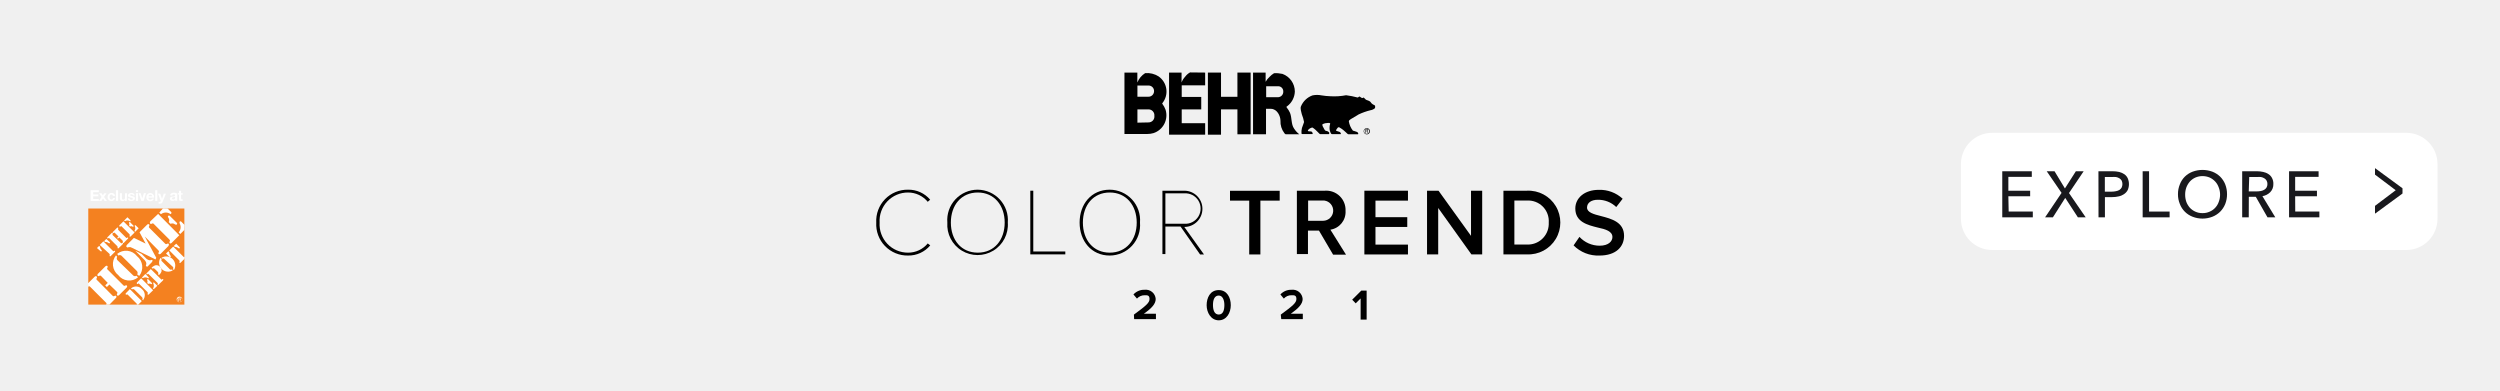
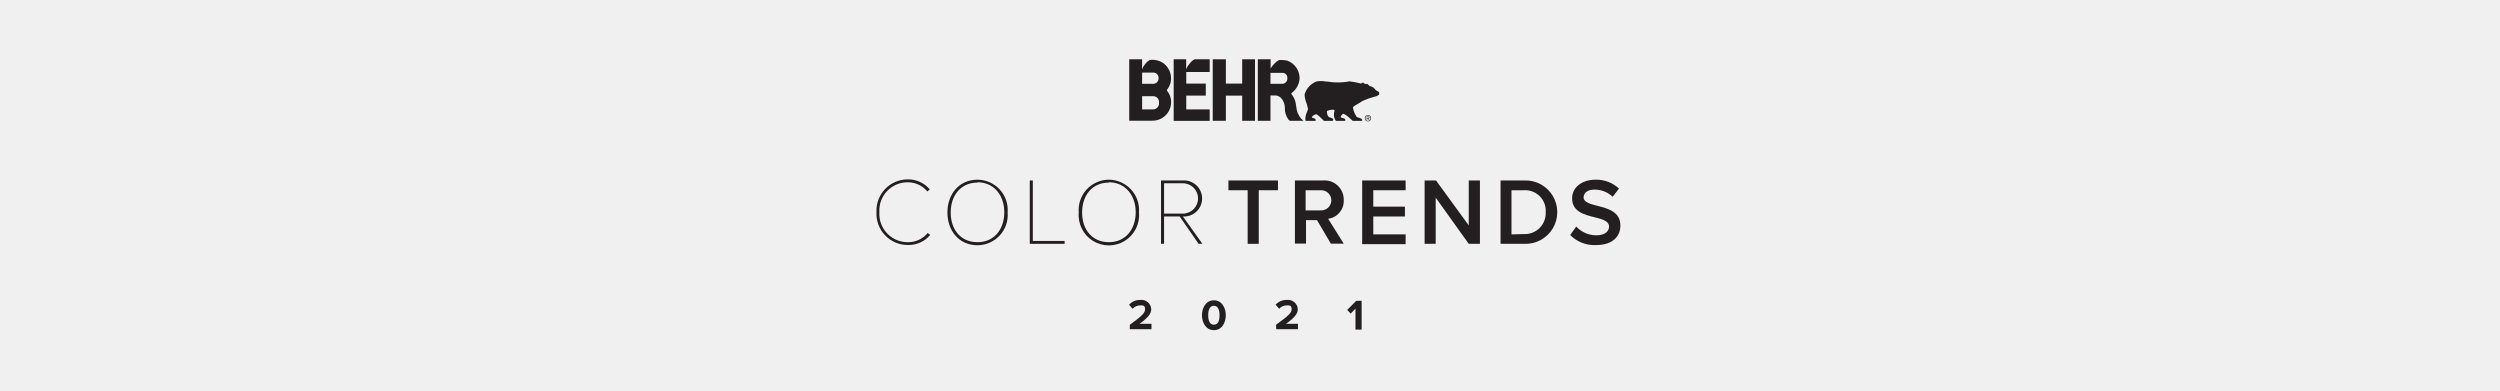
<svg xmlns="http://www.w3.org/2000/svg" viewBox="0 0 320 50">
  <g id="Layer_2" data-name="Layer 2">
    <g id="rect">
      <rect width="320" height="50" fill="none" />
    </g>
    <g id="Layer_8" data-name="Layer 8">
-       <g id="Layer_2_Image" data-name="Layer 2 Image">
-         <path d="M174.78,17h.07v-.21h.09l.13.21h.08l-.13-.21a.13.13,0,0,0,.1-.13c0-.1-.05-.14-.16-.14h-.18Zm.15-.27h-.08v-.15h.1s.1,0,.1.08,0,.07-.12.07Z" />
-         <path d="M174.94,16.4h0a.4.4,0,1,0,.41.38A.39.39,0,0,0,174.91,16.4Zm.32.4a.33.33,0,1,1-.33-.33A.32.32,0,0,1,175.26,16.8Z" />
-         <path d="M176,13.51a.62.62,0,0,1,0,.33,1.11,1.11,0,0,1-.58.27,8.05,8.05,0,0,0-1.52.54c-.31.2-.83.49-1,.6s-.22.16-.25.27a2.55,2.55,0,0,0,.52,1.2c.13.05.42.11.55.18s.2.29.07.29h-1.18c-.18,0-.4-.45-1.18-.89-.15-.07-.24.09-.29.16s-.13.17-.13.24.31.11.45.18a.28.28,0,0,1,.15.15.11.11,0,0,1,0,.14.1.1,0,0,1-.07,0h-1c-.09,0-.15,0-.24-.22a1.06,1.06,0,0,1-.09-.25,1.8,1.8,0,0,1,.06-.89c-.08-.09-.17-.09-.33-.07a1.52,1.52,0,0,0-.63.14c-.11.09,0,.31.07.42s.16.4.34.45a.58.58,0,0,1,.42.22.06.06,0,0,1,0,.07c0,.11,0,.15-.15.13h-1c-.13,0-.47-.53-1-.85a.92.92,0,0,0-.49.25c-.07.07-.13.13-.07.2s.14,0,.23.06A.26.26,0,0,1,168,17s.05.16,0,.16H166.7a.12.12,0,0,1-.11-.07,2.12,2.12,0,0,1,.06-.71c.07-.25.25-.63.27-.76a5.3,5.3,0,0,0-.29-1c-.06-.23-.22-.76-.11-1A2.52,2.52,0,0,1,168,12.21a2.88,2.88,0,0,1,1.17,0,8.48,8.48,0,0,0,1.13.11,8,8,0,0,0,2-.13,10.61,10.61,0,0,1,1.47.29c.13,0,.18-.18.29-.11s.25.24.42.15.09,0,.11,0a1.88,1.88,0,0,0,.25.24c.09.07.49.12.62.34S175.8,13.39,176,13.51Z" />
-         <path d="M166.31,17.19h-1.74a.4.4,0,0,1-.18-.16,2.42,2.42,0,0,1-.49-1.58c0-.59-.42-1.52-1.23-1.52h-.62v3.26h-1.66V9.29H162v1.18a2.36,2.36,0,0,1,.5-.63,2.65,2.65,0,0,1,.58-.47,3.91,3.91,0,0,1,1.08.09,2.41,2.41,0,0,1,1.58,2.26,2.45,2.45,0,0,1-1,1.89c-.05,0-.09.07-.05.14a3.07,3.07,0,0,1,.43.69c.26.65.13,1.45.51,2A2.88,2.88,0,0,0,166.31,17.19Zm-2.68-4.75a.69.69,0,0,0,.63-.72.65.65,0,0,0-.6-.68h-1.59v1.4Z" />
-         <path d="M160.08,9.29v7.9h-1.69V14h-2.1s0,0,0,0v3.24h-1.68V9.29h1.68v3.1h2.1V9.29Z" />
-         <path d="M154.26,9.29v1.63h-3v1.49h2.5V14h-2.5v1.77h3v1.47h-4.62V9.29h1.6v1.27a2.12,2.12,0,0,1,.45-.73,2,2,0,0,1,.63-.56Z" />
-         <path d="M148.3,9.78a2.36,2.36,0,0,1,.47,3.44v.06a2.83,2.83,0,0,1,.42.76,2.4,2.4,0,0,1-1.55,3,2.87,2.87,0,0,1-.77.11l-2.94,0V9.29h1.65v1.27a2.52,2.52,0,0,1,1-1.2A2.74,2.74,0,0,1,148.3,9.78ZM147,15.67a.75.75,0,0,0,.76-.85A.75.75,0,0,0,147,14h-1.41v1.7Zm.72-4a.7.7,0,0,0-.76-.72h-1.37v1.43h1.37a.71.71,0,0,0,.76-.71Z" />
-       </g>
-       <g id="Layer_10" data-name="Layer 10">
-         <path d="M112.16,28.49a4,4,0,0,1,4.07-4.21,3.61,3.61,0,0,1,2.83,1.28l-.31.27a3.25,3.25,0,0,0-2.52-1.19,3.63,3.63,0,0,0-3.64,3.85,3.63,3.63,0,0,0,3.64,3.85,3.24,3.24,0,0,0,2.52-1.18l.32.25a3.62,3.62,0,0,1-2.84,1.3A4,4,0,0,1,112.16,28.49Z" />
-         <path d="M125.16,24.28A3.9,3.9,0,0,1,129,28.49a3.88,3.88,0,1,1-7.74,0A3.89,3.89,0,0,1,125.16,24.28Zm0,.36c-2.12,0-3.45,1.62-3.45,3.85s1.33,3.85,3.45,3.85,3.44-1.64,3.44-3.85S127.25,24.64,125.16,24.64Z" />
-         <path d="M131.88,24.41h.38v7.78h4.1v.37h-4.48Z" />
-         <path d="M142.05,24.28a3.9,3.9,0,0,1,3.87,4.21,3.9,3.9,0,0,1-3.87,4.22c-2.35,0-3.86-1.86-3.86-4.22S139.68,24.28,142.05,24.28Zm0,.36c-2.11,0-3.44,1.62-3.44,3.85s1.33,3.85,3.44,3.85,3.45-1.64,3.45-3.85S144.15,24.64,142.05,24.64Z" />
-         <path d="M151.11,29h-1.94v3.52h-.38V24.41h2.8a2.32,2.32,0,1,1,0,4.64l2.52,3.52h-.5Zm.46-4.25h-2.4v3.89h2.42a1.95,1.95,0,1,0,0-3.89Z" />
-         <path d="M159.9,25.68h-2.46V24.42h6.36v1.26h-2.47v6.89H159.9Z" />
-         <path d="M168.83,29.52h-1.41v3H166V24.41h3.58A2.47,2.47,0,0,1,172.23,27a2.29,2.29,0,0,1-1.94,2.4l2,3.2h-1.65Zm.54-3.85h-1.93v2.59h1.93a1.3,1.3,0,0,0,.14-2.59Z" />
-         <path d="M174.64,24.41h5.58v1.27h-4.16V27.8h4.07v1.25h-4.07v2.26h4.16v1.26h-5.58Z" />
-         <path d="M184.09,26.62v5.94h-1.43V24.41h1.47l4.16,5.78V24.41h1.43v8.15h-1.38Z" />
-         <path d="M192.44,24.41h3a4.08,4.08,0,1,1,0,8.15h-3Zm3,6.89a2.67,2.67,0,0,0,2.8-2.55,1.13,1.13,0,0,0,0-.26,2.64,2.64,0,0,0-2.8-2.82h-1.6V31.3Z" />
-         <path d="M202.17,30.32a3.52,3.52,0,0,0,2.58,1.13c1.16,0,1.64-.58,1.64-1.11,0-.74-.87-1-1.86-1.21-1.33-.33-2.89-.72-2.89-2.44,0-1.35,1.18-2.39,3-2.39a4.28,4.28,0,0,1,3.06,1.14l-.82,1.06a3.33,3.33,0,0,0-2.36-.93c-.84,0-1.38.39-1.38,1s.83.85,1.8,1.09c1.34.35,2.94.77,2.94,2.53,0,1.36-1,2.52-3.15,2.52a4.4,4.4,0,0,1-3.31-1.3Z" />
-         <path d="M145.14,40.27c1.52-1.12,2-1.5,2-2s-.3-.48-.61-.48a1.31,1.31,0,0,0-1,.43l-.45-.53a1.85,1.85,0,0,1,1.43-.6,1.27,1.27,0,0,1,1.42,1.18c0,.63-.52,1.19-1.52,1.89h1.55v.69h-2.79Z" />
-         <path d="M156,37.13c1.05,0,1.54.95,1.54,1.93S157,41,156,41s-1.55-1-1.55-1.93S154.88,37.13,156,37.13Zm0,.7c-.54,0-.74.53-.74,1.21s.2,1.22.74,1.22.72-.54.72-1.22S156.47,37.83,156,37.83Z" />
-         <path d="M163.94,40.27c1.52-1.12,2-1.5,2-2s-.3-.48-.61-.48a1.28,1.28,0,0,0-1,.43l-.44-.53a1.85,1.85,0,0,1,1.43-.6,1.27,1.27,0,0,1,1.42,1.18c0,.63-.53,1.19-1.52,1.89h1.54v.69H164Z" />
-         <path d="M174.16,38.2l-.63.63-.45-.47,1.16-1.16h.69v3.71h-.77Z" />
-       </g>
-       <g id="Layer_13" data-name="Layer 13">
-         <rect x="11.3" y="26.69" width="12.3" height="12.3" fill="#f48120" />
-         <path d="M22.62,38.39a.36.36,0,1,1,.71,0,.36.36,0,0,1-.71,0Zm.36.29a.3.3,0,1,0,0-.59.31.31,0,0,0-.3.29h0a.29.29,0,0,0,.27.29Zm-.08-.09h-.06v-.4H23c.1,0,.15,0,.15.11a.11.11,0,0,1-.1.11h0l.11.18h-.06L23,38.41H22.9Zm.08-.23c.05,0,.09,0,.09-.06s0-.06-.08-.06H22.9v.12Z" fill="#fff" />
-         <path d="M14,36.42l-.32.32-.21-.21.32-.32L13,35.39c-.13-.13-.15-.16-.31-.07a.15.15,0,0,1-.18,0c-.11-.11,0-.23,0-.25l1-1s.15-.13.25,0a.14.14,0,0,1,0,.17c-.09.17-.06.19.07.32l1.91,1.91c.13.13.15.16.32.07a.14.14,0,0,1,.17,0c.11.1,0,.23,0,.25l-1,1s-.14.13-.25,0a.15.15,0,0,1,0-.18c.09-.16.06-.18-.07-.31Zm-2.74-.15.88-.87s.14-.13.25,0a.15.15,0,0,1,0,.18c-.09.16-.07.18.07.31l1.9,1.91c.13.13.15.16.32.07a.15.15,0,0,1,.18,0c.1.1,0,.23,0,.25L14,39h-.41c.08-.17.06-.19-.08-.32l-1.9-1.9c-.13-.14-.15-.17-.32-.08h0Z" fill="#fff" />
-         <path d="M15,32.88a.34.34,0,0,0,.07.46L17,35.21a.33.33,0,0,0,.46.08l.21.21a1.77,1.77,0,0,1-2.54-.29,1.79,1.79,0,0,1-.28-2.53Zm2.56,2.24a.35.35,0,0,0-.07-.46l-1.89-1.88a.33.33,0,0,0-.45-.07L15,32.5a1.77,1.77,0,0,1,2.53.28,1.81,1.81,0,0,1,.29,2.54Z" fill="#fff" />
-         <path d="M21.58,31.2a.15.15,0,0,0-.18,0c-.17.09-.18.06-.32-.07l-1.9-1.9c-.14-.14-.16-.16-.08-.32a.15.15,0,0,0,0-.18c-.1-.1-.23,0-.24,0l-1,1,.78,1.45h0l-1.5-.73-.91.91c0,.05-.15.16,0,.27s.19,0,.24,0,.12,0,.21,0a.85.85,0,0,1,.22.09l3,1.49L20,33l-1.47-2.73L20.23,32c.13.14.16.16.07.32a.15.15,0,0,0,0,.18c.11.1.23,0,.25,0l1-1S21.68,31.31,21.58,31.2Z" fill="#fff" />
-         <path d="M18.74,33.12l-.61-.62-.81-.4h0l1.23,1.23c.39.51,0,.6.17.75S19,34,19,34l.41-.41c0-.05.2-.19.08-.3S19.25,33.51,18.74,33.12Z" fill="#fff" />
-         <path d="M19.24,28.33l1-.95,2.71,2.73-1,1s-.14.13-.24,0a.15.15,0,0,1,0-.18c.08-.16.06-.18-.08-.32l-1.9-1.9c-.13-.13-.15-.16-.32-.07a.12.12,0,0,1-.17,0C19.11,28.49,19.23,28.35,19.24,28.33Zm2.21-1.64.46.45a.15.15,0,0,1,0,.2c-.09.11-.12.05-.19,0a1,1,0,0,0-1.12.08l-.21-.21.47-.54Zm2.15,2.74-.52.52-.21-.21A1,1,0,0,0,23,28.6c0-.08-.06-.16,0-.23a.14.14,0,0,1,.2,0l0,0,.42.42Zm-2-1a.55.55,0,0,0-.06-.58c-.05-.07-.09-.16,0-.23s.23,0,.25.07l.79.78s.18.14.06.25-.15,0-.24,0a.54.54,0,0,0-.57-.07Z" fill="#fff" />
-         <path d="M16.76,36.92a1,1,0,0,1,1.42.1,1,1,0,0,1,.15,1.37l0,.06-.12-.12c.1-.14,0-.26-.08-.34l-.88-.87c-.07-.08-.2-.19-.34-.08Z" fill="#fff" />
-         <path d="M17.52,39v-.05s0-.1-.07-.13l-1.07-1.07s-.08-.09-.13-.06-.1.06-.15,0,0-.12,0-.15l.52-.53,1.53,1.53-.46.46Z" fill="#fff" />
-         <path d="M17.53,36.16l.54-.54,1.53,1.53-.56.54s-.08.07-.14,0a.09.09,0,0,1,0-.1c.05-.09,0-.1,0-.18l-1.08-1.07c-.07-.08-.08-.09-.17,0a.09.09,0,0,1-.1,0C17.46,36.25,17.52,36.17,17.53,36.16Zm.63-.63.45-.46.42.42a.08.08,0,0,1,0,.11c-.05.06-.07,0-.11,0a.56.56,0,0,0-.63,0Zm1.41,1.41a.61.61,0,0,0,.05-.65s0-.09,0-.12a.07.07,0,0,1,.11,0l0,0,.41.41L19.7,37Zm-.73-.73a.31.31,0,0,0,0-.32s0-.09,0-.14.12,0,.14,0l.45.46s.1.08,0,.14-.09,0-.13,0a.3.3,0,0,0-.33,0Z" fill="#fff" />
-         <path d="M19.4,34.28a1.1,1.1,0,0,1,.48-.32.67.67,0,0,1,.79.53.57.57,0,0,1,0,.26,1,1,0,0,1-.33.46l-.11-.12c.1-.14,0-.24-.08-.34l-.31-.3c-.09-.1-.19-.16-.32-.07Zm-.36.83c-.08-.08-.09-.09-.18,0a.07.07,0,0,1-.1,0,.09.09,0,0,1,0-.13h0l.54-.54,1.3,1.29c.08.08.09.1.18,0a.07.07,0,0,1,.1,0c.06.06,0,.13,0,.14l-.58.57a.07.07,0,0,1-.12,0h0a.07.07,0,0,1,0-.09c.06-.1,0-.1-.05-.17Z" fill="#fff" />
-         <path d="M20.7,33.17a.18.18,0,0,0,0,.25l1.05,1.06a.21.21,0,0,0,.26,0l.11.12a1.15,1.15,0,0,1-1.58-1.59Zm1.44,1.26a.21.21,0,0,0,0-.26L21,33.12a.19.19,0,0,0-.25,0L20.67,33a1.15,1.15,0,0,1,1.59,1.58Z" fill="#fff" />
-         <path d="M23.6,33.14l-.49.49s-.08.07-.14,0a.09.09,0,0,1,0-.1c.05-.09,0-.1,0-.18l-1.3-1.3.5-.49,1.3,1.29c.08.08.08.09.18,0ZM23,31.65a.09.09,0,0,1,0,.12h0c-.06.06-.12,0-.17,0a.71.71,0,0,0-.46-.17l-.12-.12.3-.29Zm-1.75.8.29-.29.12.11a.71.71,0,0,0,.17.46c0,.05.07.11,0,.17a.09.09,0,0,1-.12,0h0Z" fill="#fff" />
-         <path d="M12.77,31.35l.46-.46,1.22,1.22c.07.07.08.08.17,0a.07.07,0,0,1,.09,0c.06.05,0,.12,0,.13l-.54.54s-.08.07-.13,0a.07.07,0,0,1,0-.09c0-.09,0-.1,0-.17ZM14.06,31a.09.09,0,0,1,0,.12c-.06.05-.12,0-.16,0a.64.64,0,0,0-.46-.15l-.11-.11.28-.28Zm-1.65.75.28-.28.11.11A.59.59,0,0,0,13,32s.07.11,0,.16a.08.08,0,0,1-.12,0h0Z" fill="#fff" />
-         <path d="M15.46,31.1c.08.07.08.08.17,0a.07.07,0,0,1,.1,0c0,.05,0,.12,0,.13l-.55.54a.08.08,0,0,1-.12,0h0a.06.06,0,0,1,0-.09c0-.09,0-.1-.05-.17l-1-1c-.07-.07-.08-.08-.17,0a.07.07,0,0,1-.09,0c-.06-.06,0-.13,0-.14l.54-.54a.09.09,0,0,1,.13,0,.08.08,0,0,1,0,.09c-.05.09,0,.1,0,.17Zm-.2-.72-.17.17L15,30.44l.17-.17-.46-.45c-.07-.07-.08-.08-.17,0a.07.07,0,0,1-.09,0c-.06-.05,0-.12,0-.13l.54-.54a.09.09,0,0,1,.13,0,.07.07,0,0,1,0,.09c0,.09,0,.1,0,.17l1,1c.07.07.08.09.17,0a.07.07,0,0,1,.09,0c.06.06,0,.12,0,.13l-.54.55a.09.09,0,0,1-.12,0h0a.09.09,0,0,1,0-.1c0-.09,0-.1,0-.16Z" fill="#fff" />
-         <path d="M15.29,28.83l.51-.5,1.43,1.43-.51.51a.09.09,0,0,1-.13,0,.09.09,0,0,1,0-.1c.05-.08,0-.1,0-.17l-1-1c-.07-.07-.08-.09-.17,0a.09.09,0,0,1-.1,0C15.22,28.91,15.28,28.84,15.29,28.83Zm.59-.59.43-.43.39.39a.09.09,0,0,1,0,.11c0,.05-.07,0-.1,0a.53.53,0,0,0-.6,0Zm1.32,1.33a.55.55,0,0,0,.05-.61s0-.08,0-.12a.08.08,0,0,1,.11,0h0l.39.38-.46.46Zm-.68-.69a.27.27,0,0,0,0-.3s0-.09,0-.13a.1.1,0,0,1,.14,0l.41.42s.1.07,0,.13-.08,0-.13,0a.27.27,0,0,0-.3,0Z" fill="#fff" />
-         <path d="M11.6,24.35h1.05v.25h-.72v.29h.66v.24h-.66v.34h.72v.25H11.6Z" fill="#fff" />
-         <path d="M13,25.2l-.32-.46H13l.17.26.17-.26h.3l-.32.46.37.53H13.4l-.21-.32-.21.32h-.31Z" fill="#fff" />
-         <path d="M14.44,25.07a.18.18,0,0,0-.19-.17h0c-.17,0-.23.18-.23.32s.06.32.23.32a.23.23,0,0,0,.22-.2h.26a.46.46,0,0,1-.46.4.48.48,0,0,1-.5-.46v-.05a.5.5,0,0,1,.44-.53h.07a.43.43,0,0,1,.46.37Z" fill="#fff" />
-         <path d="M14.84,24.35h.28v1.37h-.28Z" fill="#fff" />
-         <path d="M16.22,25.72H16v-.14h0a.35.35,0,0,1-.3.16c-.29,0-.36-.16-.36-.41v-.6h.27v.57c0,.17,0,.25.17.25s.22-.08.22-.29v-.52h.27Z" fill="#fff" />
-         <path d="M16.6,25.39c0,.12.1.17.21.17s.18,0,.18-.13-.11-.11-.31-.15-.31-.09-.31-.26.21-.32.43-.32a.41.41,0,0,1,.46.31H17c0-.1-.09-.13-.19-.13s-.15,0-.15.09.15.11.31.15.31.09.31.28-.22.34-.45.34-.46-.08-.46-.35Z" fill="#fff" />
-         <path d="M17.67,24.57H17.4v-.22h.27Zm-.27.16h.27v1H17.4Z" fill="#fff" />
-         <path d="M18.39,25.72h-.3l-.35-1H18l.21.67h0l.21-.67h.27Z" fill="#fff" />
-         <path d="M19,25.3a.22.22,0,0,0,.25.25.2.2,0,0,0,.21-.13h.24a.47.47,0,0,1-.46.34.49.49,0,0,1-.51-.46v-.06a.5.5,0,0,1,1-.06.49.49,0,0,1,0,.12Zm.46-.17c0-.14-.09-.21-.22-.21a.21.21,0,0,0-.23.2h.45Z" fill="#fff" />
-         <path d="M19.87,24.35h.27v1.37h-.27Z" fill="#fff" />
-         <path d="M20.81,25.84a.32.32,0,0,1-.34.23H20.3v-.23a.43.43,0,0,0,.16,0,.12.12,0,0,0,.11-.14s0,0,0,0l-.35-.91h.29l.23.67h0l.22-.67h.28Z" fill="#fff" />
-         <path d="M21.78,25c0-.25.24-.33.45-.33s.46,0,.46.28v.52a.56.56,0,0,0,0,.22h-.27a.17.17,0,0,1,0-.1.44.44,0,0,1-.34.12.3.3,0,0,1-.34-.25v0c0-.23.17-.28.34-.3s.32,0,.32-.14-.08-.13-.17-.13-.17,0-.18.15Zm.63.2a.65.65,0,0,1-.23.06.14.14,0,0,0-.16.14c0,.1.08.13.17.13a.2.2,0,0,0,.22-.18v-.15Z" fill="#fff" />
-         <path d="M23.18,24.73h.2v.18h-.2v.49c0,.09,0,.11.12.11h.08v.21a.43.43,0,0,1-.16,0c-.17,0-.31,0-.31-.24V24.9h-.17v-.18h.17v-.3h.27Z" fill="#fff" />
-       </g>
-     </g>
-     <g id="CTA">
-       <g id="Rounded_Rectangle_1" data-name="Rounded Rectangle 1">
-         <rect x="251" y="17" width="61" height="15" rx="4" fill="#fff" />
-       </g>
-       <g id="EXPLORE_" data-name="EXPLORE  &gt;">
-         <path d="M257.11,27.08h3.09v.74h-3.91v-5.9h3.78v.72h-3v1.77h2.79v.71h-2.79Z" fill="#19191d" />
-         <path d="M264.31,24.12l1.4-2.2h1l-1.88,2.79,2.14,3.11h-1l-1.62-2.49-1.58,2.49h-1l2.11-3.13-1.9-2.77h1Z" fill="#19191d" />
-         <path d="M268.6,21.92h1.8a3.85,3.85,0,0,1,.86.09,2.07,2.07,0,0,1,.67.3,1.31,1.31,0,0,1,.42.51,1.89,1.89,0,0,1,0,1.5,1.39,1.39,0,0,1-.45.51,1.83,1.83,0,0,1-.68.3,3.38,3.38,0,0,1-.86.1h-.93v2.59h-.82Zm.82,2.61h.88a2.38,2.38,0,0,0,.55-.06,1.34,1.34,0,0,0,.44-.16.89.89,0,0,0,.28-.3,1.06,1.06,0,0,0,0-.9.89.89,0,0,0-.29-.29,1.28,1.28,0,0,0-.43-.16,3,3,0,0,0-.54,0h-.89Z" fill="#19191d" />
-         <path d="M275.08,27.08h2.63v.74h-3.45v-5.9h.82Z" fill="#19191d" />
-         <path d="M285.06,24.86a3.35,3.35,0,0,1-.23,1.25,3,3,0,0,1-.66,1,3,3,0,0,1-1,.64,3.51,3.51,0,0,1-2.5,0,2.87,2.87,0,0,1-1-.64,2.8,2.8,0,0,1-.65-1,3.17,3.17,0,0,1-.24-1.25,3.22,3.22,0,0,1,.24-1.26,2.76,2.76,0,0,1,.65-1,2.85,2.85,0,0,1,1-.63,3.66,3.66,0,0,1,2.5,0,3,3,0,0,1,1,.63,2.92,2.92,0,0,1,.66,1A3.4,3.4,0,0,1,285.06,24.86Zm-.89,0A2.49,2.49,0,0,0,284,24a2.16,2.16,0,0,0-.45-.76,2.26,2.26,0,0,0-.7-.51,2.34,2.34,0,0,0-.93-.19,2.26,2.26,0,0,0-.92.19,2.15,2.15,0,0,0-.7.51,2.51,2.51,0,0,0-.45.76,2.71,2.71,0,0,0-.15.91,2.83,2.83,0,0,0,.15.93,2.46,2.46,0,0,0,.45.75,2.19,2.19,0,0,0,.7.5,2.13,2.13,0,0,0,.92.19,2.1,2.1,0,0,0,.92-.19,2,2,0,0,0,.71-.5,2.12,2.12,0,0,0,.45-.75A2.6,2.6,0,0,0,284.17,24.86Z" fill="#19191d" />
-         <path d="M287.84,27.82H287v-5.9h1.89a3.59,3.59,0,0,1,.81.09,1.83,1.83,0,0,1,.67.28,1.28,1.28,0,0,1,.45.5,1.5,1.5,0,0,1,.17.76,1.42,1.42,0,0,1-.4,1.05,1.84,1.84,0,0,1-1,.51l1.65,2.71h-1l-1.5-2.63h-.89Zm0-3.32h1a3.12,3.12,0,0,0,.55-.05,1.37,1.37,0,0,0,.43-.16.84.84,0,0,0,.3-.29.88.88,0,0,0,.11-.45.84.84,0,0,0-.11-.44.81.81,0,0,0-.29-.29,1.31,1.31,0,0,0-.42-.16,2.78,2.78,0,0,0-.51,0h-1Z" fill="#19191d" />
-         <path d="M293.79,27.08h3.09v.74H293v-5.9h3.78v.72h-3v1.77h2.79v.71h-2.79Z" fill="#19191d" />
-         <path d="M304,21.52l3.52,2.58v.67L304,27.35v-1l2.65-2-2.65-2Z" fill="#19191d" />
-       </g>
+       <path d="M176.52,11.79a.59.59,0,0,1,0,.32,1.25,1.25,0,0,1-.57.27,9,9,0,0,0-1.52.53c-.33.22-.83.5-1,.61s-.22.14-.25.27a2.76,2.76,0,0,0,.5,1.2,4,4,0,0,1,.55.19c.13.08.19.29.07.29H173.2c-.17,0-.4-.46-1.18-.89-.15-.05-.24.09-.29.15a.5.5,0,0,0-.13.25c0,.1.31.12.44.17a.33.33,0,0,1,.16.17.1.1,0,0,1-.09.15h-1c-.09,0-.15,0-.25-.22,0-.06-.06-.14-.09-.24a1.92,1.92,0,0,1,.06-.89c-.08-.1-.19-.08-.33-.07a1.4,1.4,0,0,0-.61.14c-.12.09,0,.3,0,.42s.16.4.34.43a.63.63,0,0,1,.42.22.14.14,0,0,1,0,.06q0,.16-.15.15h-1c-.12,0-.47-.53-1-.85a.94.94,0,0,0-.49.24c-.07.08-.13.14-.07.2s.12,0,.23.08a.3.3,0,0,1,.23.18s0,.15,0,.15H167.2a.12.12,0,0,1-.11-.07,1.91,1.91,0,0,1,.07-.71c.07-.24.25-.62.27-.74a6.12,6.12,0,0,0-.29-1c-.07-.23-.22-.75-.11-1a2.54,2.54,0,0,1,1.47-1.52,3.06,3.06,0,0,1,1.17,0c.32,0,.75.1,1.14.11a7.68,7.68,0,0,0,1.93-.13,11.42,11.42,0,0,1,1.46.28c.13,0,.17-.18.3-.1s.25.24.43.16a.09.09,0,0,1,.11,0,2.71,2.71,0,0,0,.24.24c.1.06.5.12.63.33S176.31,11.67,176.52,11.79Z" fill="#231f20" />
+       <path d="M175.1,15.1c.06,0,.11,0,.11-.07s-.05-.07-.1-.07H175v.14Zm-.16.27V14.9h.18c.11,0,.17,0,.17.13a.12.12,0,0,1-.12.13l.13.21h-.08l-.12-.21H175v.21Z" fill="#231f20" />
+       <path d="M175.51,15.13a.41.41,0,0,1-.82,0,.41.41,0,0,1,.82,0Zm-.08,0a.34.34,0,0,0-.33-.34.33.33,0,0,0-.33.34.32.32,0,0,0,.33.34A.33.33,0,0,0,175.43,15.13Z" fill="#231f20" />
+       <path d="M166.85,15.46h-1.74a.42.42,0,0,1-.18-.14,2.44,2.44,0,0,1-.47-1.58c0-.58-.43-1.52-1.22-1.52h-.62v3.24H161V7.59h1.64V8.77a2.57,2.57,0,0,1,.48-.62,2,2,0,0,1,.59-.46,3.49,3.49,0,0,1,1.08.08A2.4,2.4,0,0,1,166.35,10a2.5,2.5,0,0,1-1,1.89s-.1.08-.06.13a2.66,2.66,0,0,1,.42.7c.27.63.15,1.43.53,2A2,2,0,0,0,166.85,15.46Zm-2.68-4.73a.67.67,0,0,0,.61-.72.61.61,0,0,0-.61-.68h-1.55v1.4Z" fill="#231f20" />
+       <path d="M160.64,7.59v7.87H159V12.24h-2.09s0,0,0,0v3.22h-1.68V7.59h1.68V10.7H159V7.59Z" fill="#231f20" />
+       <path d="M156.87,12.24s0,0,0,0Z" fill="#231f20" />
+       <path d="M154.84,7.59V9.22h-3V10.7h2.5v1.54h-2.5V14h3v1.47h-4.61V7.59h1.6V8.87a2.34,2.34,0,0,1,.45-.73,1.68,1.68,0,0,1,.63-.55Z" fill="#231f20" />
+       <path d="M148.9,8.08a2.41,2.41,0,0,1,.95,2.43,2.38,2.38,0,0,1-.49,1v.06a2.8,2.8,0,0,1,.43.77,2.38,2.38,0,0,1-2.31,3.11h-2.94V7.59h1.65V8.87a2.19,2.19,0,0,1,.4-.69,2,2,0,0,1,.56-.5A2.51,2.51,0,0,1,148.9,8.08ZM147.59,14a.76.76,0,0,0,.76-.86.74.74,0,0,0-.76-.83h-1.4V14Zm.71-4a.68.68,0,0,0-.74-.71h-1.37v1.44h1.37A.7.7,0,0,0,148.3,10Z" fill="#231f20" />
+       <path d="M112.19,27.16a4,4,0,0,1,4-4.2,3.61,3.61,0,0,1,2.82,1.28l-.31.27a3.23,3.23,0,0,0-2.51-1.18,3.61,3.61,0,0,0-3.63,3.83A3.62,3.62,0,0,0,116.24,31a3.23,3.23,0,0,0,2.51-1.18l.32.25a3.59,3.59,0,0,1-2.83,1.29A4,4,0,0,1,112.19,27.16Z" fill="#231f20" />
+       <path d="M125.12,23a3.89,3.89,0,0,1,3.86,4.2,3.88,3.88,0,0,1-3.86,4.19c-2.36,0-3.85-1.84-3.85-4.19S122.76,23,125.12,23Zm0,.37c-2.1,0-3.43,1.6-3.43,3.83S123,31,125.12,31s3.43-1.63,3.43-3.83S127.2,23.33,125.12,23.33Z" fill="#231f20" />
+       <path d="M131.81,23.1h.39v7.74h4.07v.37h-4.46Z" fill="#231f20" />
+       <path d="M141.94,23a3.89,3.89,0,0,1,3.85,4.2,3.87,3.87,0,1,1-7.71,0A3.88,3.88,0,0,1,141.94,23Zm0,.37c-2.11,0-3.43,1.6-3.43,3.83S139.83,31,141.94,31s3.43-1.63,3.43-3.83S144,23.33,141.94,23.33Z" fill="#231f20" />
+       <path d="M151,27.71h-2v3.5h-.39V23.1h2.8a2.31,2.31,0,1,1,0,4.61l2.5,3.5h-.49Zm.46-4.25H149v3.88h2.41a1.94,1.94,0,1,0,0-3.88Z" fill="#231f20" />
+       <path d="M159.7,24.35h-2.46V23.1h6.34v1.25h-2.46v6.86H159.7Z" fill="#231f20" />
+       <path d="M168.58,28.18h-1.41v3h-1.42V23.1h3.56A2.46,2.46,0,0,1,172,25.64,2.28,2.28,0,0,1,170,28l2,3.19h-1.65Zm.54-3.83h-2v2.58h2a1.29,1.29,0,1,0,0-2.58Z" fill="#231f20" />
+       <path d="M174.36,23.1h5.56v1.25h-4.14v2.1h4.05v1.26h-4.05V30h4.14v1.25h-5.56Z" fill="#231f20" />
+       <path d="M183.77,25.3v5.91h-1.42V23.1h1.46L188,28.85V23.1h1.43v8.11H188Z" fill="#231f20" />
+       <path d="M192.07,23.1h3a4.06,4.06,0,1,1,0,8.11h-3Zm3,6.86a2.67,2.67,0,0,0,2.78-2.8,2.63,2.63,0,0,0-2.78-2.81h-1.6V30Z" fill="#231f20" />
+       <path d="M201.76,29a3.5,3.5,0,0,0,2.57,1.12c1.16,0,1.63-.57,1.63-1.11,0-.73-.87-.95-1.85-1.2-1.33-.33-2.88-.72-2.88-2.43,0-1.34,1.18-2.38,3-2.38a4.21,4.21,0,0,1,3,1.14l-.81,1.05a3.33,3.33,0,0,0-2.35-.92c-.84,0-1.37.4-1.37,1s.82.84,1.78,1.08c1.34.34,2.93.75,2.93,2.52,0,1.35-.94,2.5-3.13,2.5a4.33,4.33,0,0,1-3.3-1.29Z" fill="#231f20" />
+       <path d="M144.62,41.57c1.51-1.11,1.95-1.49,1.95-2s-.29-.48-.6-.48a1.32,1.32,0,0,0-1,.43l-.45-.52a1.88,1.88,0,0,1,1.43-.61,1.26,1.26,0,0,1,1.41,1.18c0,.63-.52,1.18-1.51,1.88h1.54v.69h-2.78Z" fill="#231f20" />
+       <path d="M155.38,38.44c1.05,0,1.52,1,1.52,1.91s-.47,1.91-1.52,1.91-1.53-1-1.53-1.91S154.32,38.44,155.38,38.44Zm0,.7c-.54,0-.73.53-.73,1.21s.19,1.21.73,1.21.72-.53.72-1.21S155.9,39.14,155.38,39.14Z" fill="#231f20" />
+       <path d="M163.33,41.57c1.52-1.11,2-1.49,2-2s-.29-.48-.6-.48a1.32,1.32,0,0,0-1,.43l-.45-.52a1.87,1.87,0,0,1,1.42-.61,1.26,1.26,0,0,1,1.42,1.18c0,.63-.52,1.18-1.52,1.88h1.54v.69h-2.78Z" fill="#231f20" />
+       <path d="M173.5,39.51l-.61.63-.45-.47,1.16-1.17h.69v3.69h-.79Z" fill="#231f20" />
    </g>
  </g>
</svg>
